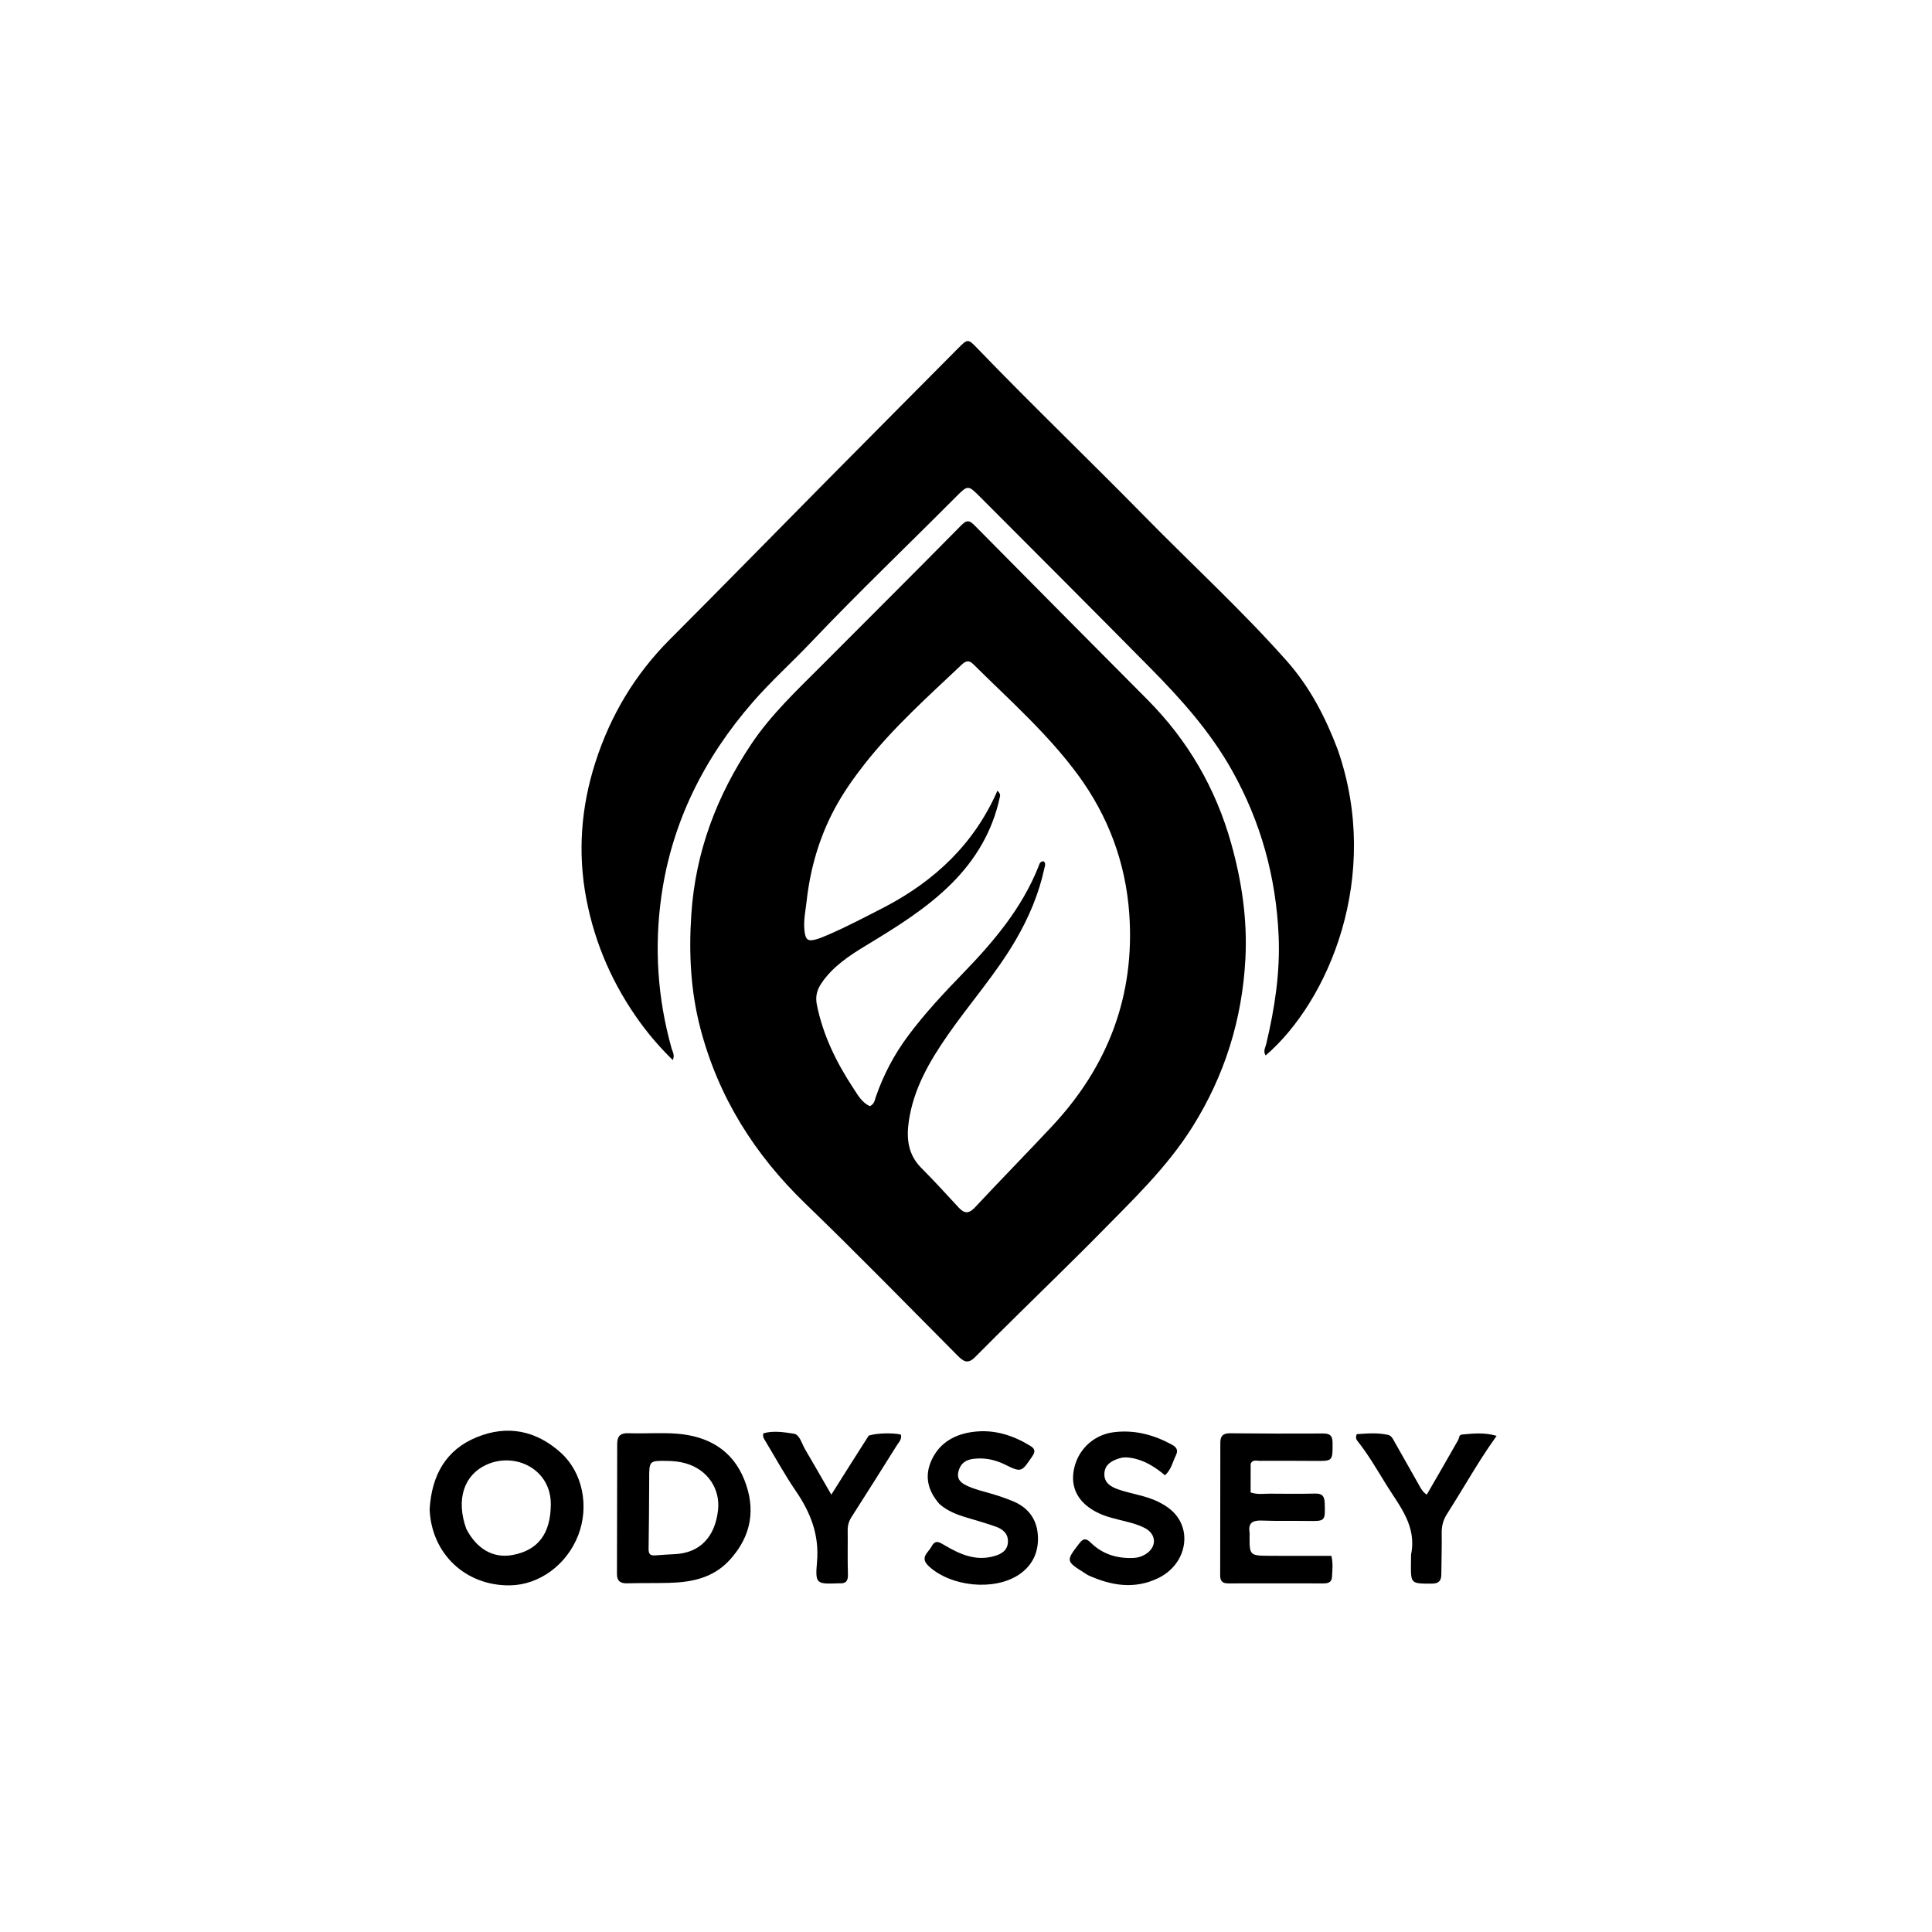
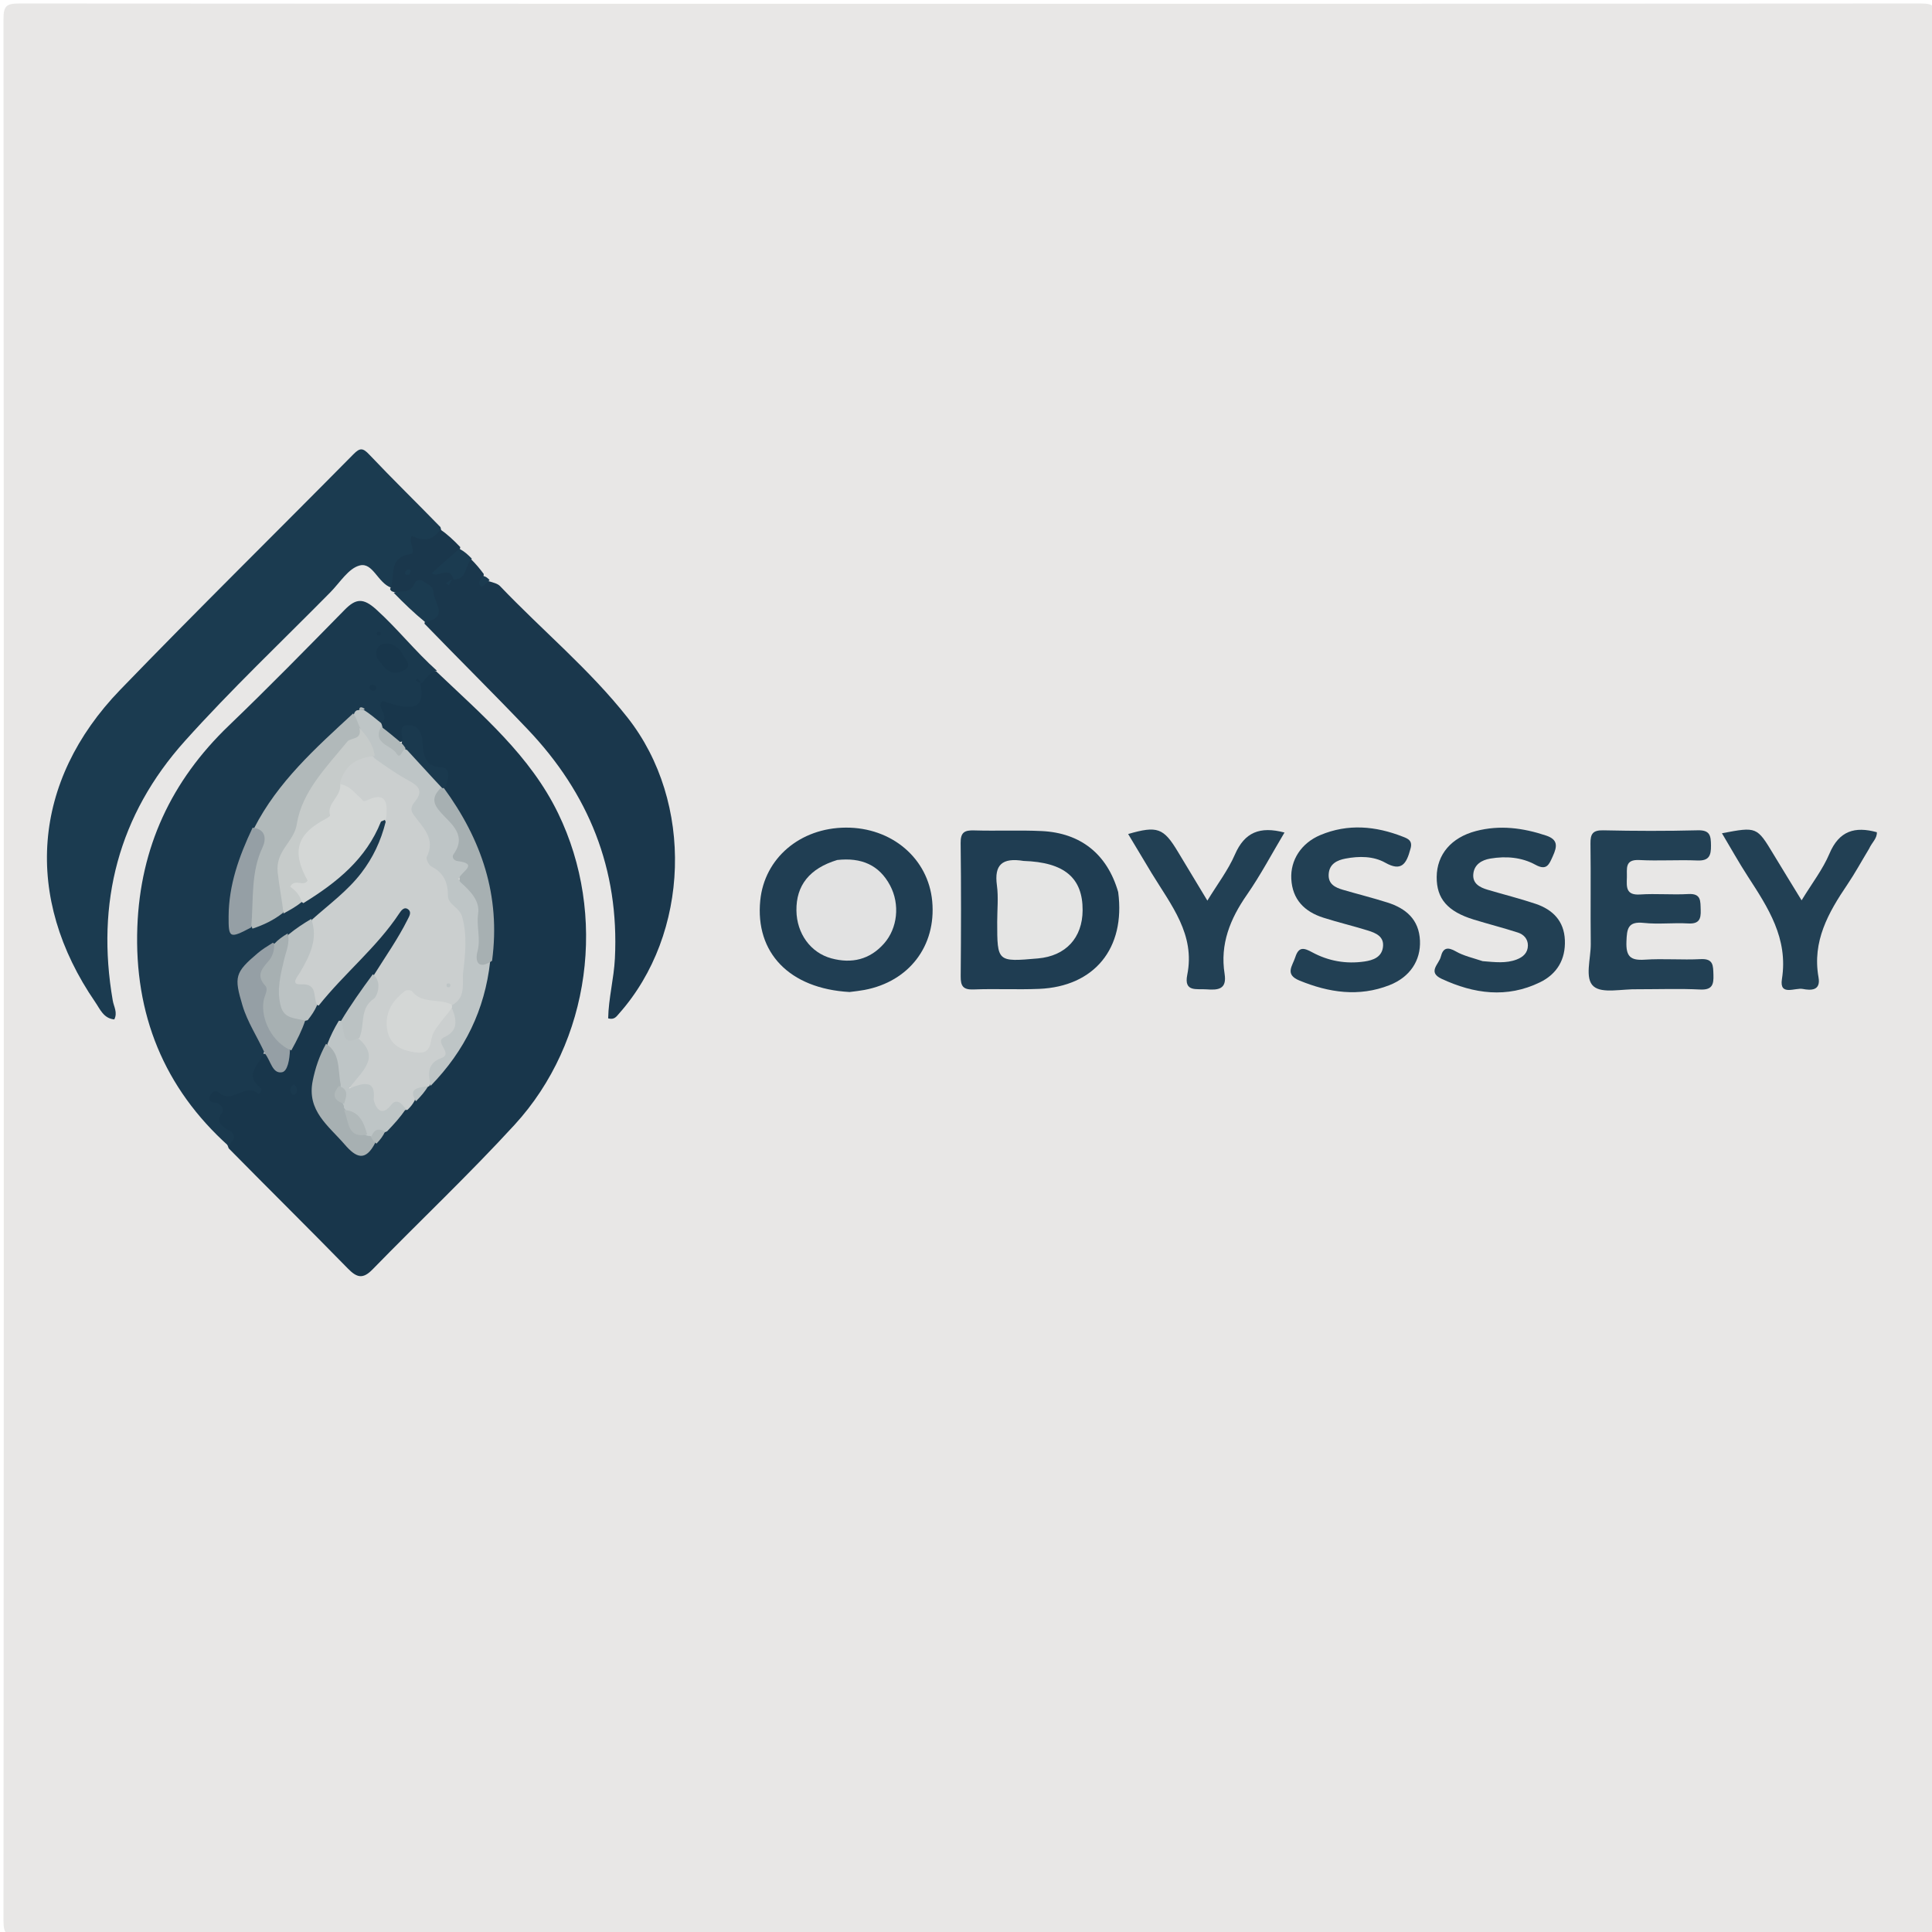
- <svg xmlns="http://www.w3.org/2000/svg" version="1.1" id="Layer_1" x="0px" y="0px" width="100%" viewBox="0 0 1024 1024" enable-background="new 0 0 1024 1024" xml:space="preserve">
-   <path fill="#000000" opacity="1" stroke="none" d=" M560.799,675.798   C545.959,690.425 531.269,704.702 516.857,719.255   C512.96,723.19 510.668,721.643 507.536,718.493   C480.758,691.56 454.235,664.359 426.915,637.984   C399.876,611.88 380.704,581.417 371.193,544.979   C366.012,525.13 365.048,505.051 366.412,484.597   C368.624,451.435 379.909,421.72 398.23,394.343   C408.696,378.703 422.331,365.93 435.498,352.727   C460.202,327.959 484.985,303.269 509.548,278.363   C512.569,275.301 514.033,275.925 516.64,278.564   C547.081,309.368 577.608,340.086 608.139,370.801   C629.596,392.388 644.364,417.783 652.581,447.14   C658.193,467.193 661.19,487.496 660.084,508.288   C658.379,540.332 649.117,570.035 632.015,597.279   C618.237,619.226 599.512,636.821 581.579,655.118   C574.821,662.012 567.899,668.745 560.799,675.798  M469.156,480.615   C495.594,466.699 516.412,447.17 528.659,419.079   C530.339,420.749 530.128,421.574 529.956,422.383   C526.145,440.36 517.226,455.462 504.284,468.366   C490.941,481.671 475.051,491.399 459.092,501.086   C450.114,506.536 441.291,512.293 435.28,521.285   C432.984,524.72 432.087,528.242 432.961,532.585   C436.209,548.717 443.3,563.098 452.23,576.691   C454.649,580.372 456.823,584.404 461.043,586.282   C463.463,585.193 463.628,583.032 464.266,581.195   C468.283,569.622 473.917,558.942 481.243,549.089   C490.116,537.154 500.243,526.353 510.557,515.699   C526.742,498.979 541.638,481.348 550.385,459.362   C550.892,458.088 551.193,456.359 553.209,456.529   C554.491,457.751 553.786,459.043 553.516,460.3   C550.618,473.781 545.303,486.269 538.382,498.167   C527.874,516.227 513.945,531.818 502.108,548.915   C492.557,562.71 484.253,577.07 481.723,594.016   C480.344,603.253 481.166,611.874 488.305,619.03   C495.125,625.865 501.626,633.021 508.19,640.107   C511.249,643.409 513.636,643.285 516.815,639.879   C530.335,625.39 544.228,611.248 557.757,596.765   C587.346,565.089 601.614,527.587 598.532,484.238   C596.616,457.301 587.452,432.615 571.349,410.707   C555.273,388.836 534.961,370.974 515.826,351.996   C513.674,349.861 511.956,350.177 509.873,352.147   C491.979,369.068 473.56,385.473 458.269,404.936   C452.298,412.537 446.738,420.448 442.201,428.979   C434.138,444.138 429.464,460.427 427.546,477.432   C426.953,482.688 425.779,487.976 426.394,493.335   C426.961,498.273 428.221,499.14 432.855,497.793   C434.604,497.285 436.301,496.572 437.981,495.859   C448.419,491.43 458.422,486.11 469.156,480.615  z" />
-   <path fill="#000000" opacity="1" stroke="none" d=" M708.981,397.202   C732.557,464.621 704.036,530.865 670.833,559.405   C669.34,557.218 670.694,555.174 671.147,553.264   C675.625,534.4 678.563,515.36 677.695,495.902   C676.309,464.793 668.281,435.607 652.989,408.338   C641.525,387.895 626.136,370.696 609.853,354.205   C579.77,323.74 549.497,293.463 519.252,263.16   C513.206,257.103 512.942,257.053 506.982,263.043   C481.254,288.901 454.861,314.096 429.733,340.555   C419.643,351.179 408.687,361.023 399.076,372.051   C373.241,401.696 356.089,435.777 350.555,474.937   C346.721,502.068 348.492,529.087 355.939,555.609   C356.445,557.41 357.776,559.214 356.583,561.855   C350.25,555.647 344.631,549.23 339.558,542.294   C325.069,522.481 315.358,500.48 310.774,476.461   C306.109,452.019 307.928,427.82 315.577,404.023   C323.579,379.129 336.539,357.426 355.053,338.883   C383.177,310.713 411.003,282.245 439.001,253.948   C461.846,230.859 484.759,207.837 507.64,184.783   C512.973,179.409 512.982,179.392 518.251,184.864   C547.253,214.979 577.457,243.901 606.731,273.737   C631.806,299.294 658.258,323.506 682.027,350.338   C694.119,363.989 702.426,379.879 708.981,397.202  z" />
-   <path fill="#000000" opacity="1" stroke="none" d=" M386.793,826.783   C377.976,836.399 366.693,838.612 354.769,838.947   C347.279,839.157 339.778,838.991 332.287,839.192   C328.694,839.289 326.996,837.811 327.003,834.266   C327.052,811.282 327.116,788.297 327.129,765.312   C327.132,761.142 328.84,759.47 333.201,759.63   C341.686,759.941 350.229,759.235 358.678,759.877   C375.161,761.131 388.19,768.415 394.524,784.35   C400.619,799.685 398.392,814.039 386.793,826.783  M344.087,784.549   C344,796.697 343.984,808.846 343.77,820.992   C343.721,823.731 344.751,824.588 347.276,824.388   C350.757,824.113 354.244,823.893 357.731,823.722   C370.795,823.084 378.907,814.853 380.562,800.517   C381.886,789.05 374.918,778.854 363.426,775.602   C360.22,774.695 356.914,774.353 353.558,774.308   C344.037,774.18 344.037,774.133 344.087,784.549  z" />
-   <path fill="#000000" opacity="1" stroke="none" d=" M227.718,799.963   C228.783,782.12 236.154,768.501 252.668,761.752   C268.89,755.123 284.081,758.14 297.206,769.932   C308.751,780.304 312.44,798.234 306.464,813.714   C300.446,829.303 285.867,840.03 270.373,840.269   C246.876,840.632 228.66,823.617 227.718,799.963  M247.128,810.28   C252.65,821.021 261.442,826.033 271.553,824.204   C285.295,821.717 291.841,812.771 291.944,797.377   C292.068,778.731 273.167,769.439 257.904,776.301   C245.825,781.732 241.597,794.872 247.128,810.28  z" />
-   <path fill="#000000" opacity="1" stroke="none" d=" M662.879,775.784   C662.849,781.084 662.849,786.038 662.849,791.013   C666.499,792.29 669.839,791.647 673.109,791.677   C681.102,791.749 689.1,791.808 697.089,791.622   C700.784,791.536 702.01,793.023 702.12,796.602   C702.421,806.333 702.541,806.277 692.819,806.136   C684.828,806.019 676.826,806.244 668.844,805.931   C664.028,805.743 661.43,807.065 662.307,812.341   C662.387,812.827 662.306,813.339 662.304,813.838   C662.246,824.473 662.246,824.533 673.219,824.612   C683.994,824.689 694.77,824.628 705.656,824.628   C706.625,828.608 706.17,832.25 705.983,835.865   C705.836,838.702 703.871,839.242 701.429,839.237   C684.609,839.201 667.79,839.191 650.97,839.236   C648.055,839.244 646.712,838.081 646.72,835.089   C646.784,811.608 646.805,788.127 646.801,764.646   C646.801,761.142 648.186,759.629 651.907,759.669   C668.393,759.846 684.882,759.873 701.368,759.786   C705.039,759.767 706.285,761.082 706.293,764.757   C706.316,774.441 706.461,774.395 696.88,774.317   C687.054,774.236 677.228,774.225 667.402,774.268   C665.863,774.275 663.996,773.502 662.879,775.784  z" />
-   <path fill="#000000" opacity="1" stroke="none" d=" M627.554,812.71   C628.807,822.414 623.417,831.827 613.874,836.44   C601.328,842.505 588.981,840.448 576.84,834.951   C576.088,834.61 575.422,834.081 574.716,833.639   C564.862,827.457 564.945,827.265 571.99,818.104   C574.3,815.099 575.725,815.317 578.206,817.734   C584.536,823.899 592.332,826.183 601.067,825.727   C603.323,825.609 605.314,824.908 607.168,823.767   C613.219,820.042 613.088,813.16 606.786,809.894   C602.33,807.585 597.385,806.603 592.548,805.362   C589.817,804.662 587.053,803.975 584.446,802.928   C572.919,798.297 567.523,790.27 568.968,780.174   C570.572,768.975 579.191,760.438 590.49,759.073   C601.466,757.748 611.589,760.482 621.192,765.726   C623.736,767.115 624.535,768.755 623.245,771.362   C621.502,774.882 620.803,778.982 617.445,781.928   C612.118,777.436 606.415,773.838 599.464,772.705   C597.455,772.378 595.508,772.272 593.541,772.867   C589.334,774.138 585.572,776.087 585.344,781.056   C585.122,785.91 588.795,788.048 592.679,789.405   C599.732,791.871 607.311,792.676 614.085,796.064   C620.945,799.495 626.199,804.261 627.554,812.71  z" />
-   <path fill="#000000" opacity="1" stroke="none" d=" M497.885,797.112   C491.58,789.905 489.886,782.106 493.847,773.686   C498.215,764.4 506.323,760.08 516.101,758.884   C526.953,757.557 536.83,760.679 546.062,766.324   C548.746,767.965 548.795,769.435 547.111,771.914   C541.349,780.395 541.382,780.532 532.441,776.155   C527.194,773.585 521.818,772.534 515.993,773.21   C511.627,773.717 508.941,775.829 507.95,780.111   C506.887,784.711 510.277,786.506 513.399,787.873   C517.182,789.529 521.279,790.483 525.267,791.651   C529.262,792.82 533.187,794.124 537.04,795.741   C544.886,799.035 549.352,805.018 550.047,813.199   C550.798,822.037 547.565,829.646 539.91,834.684   C526.704,843.377 503.936,840.916 492.301,830.145   C487.249,825.468 491.999,822.992 493.751,819.663   C495.776,815.817 498.046,817.468 500.644,819.002   C508.811,823.826 517.246,827.617 527.119,824.724   C530.909,823.614 533.973,821.717 534.22,817.399   C534.482,812.824 531.451,810.416 527.6,809.08   C522.578,807.338 517.466,805.847 512.366,804.339   C507.22,802.818 502.26,800.958 497.885,797.112  z" />
-   <path fill="#000000" opacity="1" stroke="none" d=" M460.445,760.897   C464.71,759.519 473.307,759.371 477.472,760.349   C478.161,762.785 476.399,764.38 475.304,766.126   C467.356,778.806 459.381,791.469 451.316,804.074   C449.904,806.28 449.258,808.492 449.291,811.093   C449.389,818.912 449.158,826.739 449.424,834.55   C449.547,838.166 448.123,839.4 444.813,839.182   C444.647,839.171 444.48,839.183 444.314,839.189   C432.835,839.633 431.98,839.556 433.024,828.037   C434.321,813.721 429.726,801.859 421.896,790.415   C415.99,781.783 410.956,772.553 405.541,763.586   C404.947,762.603 404.163,761.676 404.564,759.711   C409.8,758.153 415.507,759.074 420.79,759.899   C423.834,760.375 424.944,765.134 426.691,768.107   C431.215,775.802 435.634,783.56 440.617,792.198   C447.489,781.284 453.818,771.231 460.445,760.897  z" />
-   <path fill="#000000" opacity="1" stroke="none" d=" M747.897,823.992   C750.976,808.924 742.034,798.556 735.155,787.548   C730.134,779.513 725.46,771.232 719.521,763.794   C718.883,762.995 718.384,762.146 719.08,760.139   C724.376,759.764 730.044,759.256 735.707,760.519   C737.601,760.941 738.394,762.881 739.296,764.479   C743.548,772.008 747.778,779.551 752.071,787.056   C753.048,788.763 753.877,790.625 756.214,792.197   C761.786,782.539 767.349,772.975 772.8,763.347   C773.422,762.249 773.201,760.491 774.897,760.334   C780.79,759.788 786.71,759.101 793.245,761.04   C787.293,769.304 782.282,777.442 777.334,785.621   C773.89,791.314 770.399,796.979 766.847,802.605   C764.924,805.651 764.067,808.833 764.13,812.49   C764.257,819.81 763.963,827.136 763.933,834.459   C763.919,838.002 762.453,839.367 758.765,839.362   C747.737,839.346 747.736,839.484 747.836,828.484   C747.848,827.152 747.872,825.821 747.897,823.992  z" />
+ <svg xmlns="http://www.w3.org/2000/svg" version="1.1" id="Layer_1" x="0px" y="0px" width="100%" viewBox="0 0 500 500" enable-background="new 0 0 500 500" xml:space="preserve">
+   <path fill="#E8E7E6" opacity="1" stroke="none" d=" M225,501   C151.333,501 78.167,500.969 5,501.096   C1.576,501.102 0.903,500.424 0.905,497   C1.014,333 1.014,169 0.905,5   C0.903,1.577 1.576,0.903 5,0.905   C169,1.014 333,1.014 497,0.905   C500.423,0.903 501.097,1.575 501.095,5   C500.986,169 500.986,333 501.095,497   C501.097,500.422 500.425,501.1 497,501.096   C406.5,500.975 316,501 225,501  z" />
+   <path fill="#18364B" opacity="1" stroke="none" d=" M112.89,173.744   C124.811,185.089 137.205,195.569 144.443,210.478   C157.177,236.708 152.916,269.563 133.175,291.095   C121.367,303.974 108.624,315.992 96.424,328.516   C93.906,331.101 92.352,330.674 90.007,328.274   C79.885,317.916 69.577,307.739 59.191,297.194   C57.852,293.177 55.436,290.054 54.083,286.384   C52.82,282.959 53.63,281.21 57.336,281.638   C59.919,281.937 62.214,281.003 64.877,281.049   C63.422,277.652 64.685,275.188 67.353,272.893   C68.906,272.342 69.825,272.999 70.662,273.771   C72.788,275.732 73.292,273.999 73.984,272.076   C75.264,269.262 76.537,266.82 77.952,264.058   C79.052,262.407 80.161,261.195 81.236,259.51   C87.609,251.446 95.176,244.924 101.204,237.026   C102.289,235.605 103.65,233.679 105.631,234.782   C107.906,236.05 106.856,238.303 106,240.072   C103.976,244.252 101.054,247.882 98.394,252.094   C95.366,256.31 92.029,259.847 89.288,264.262   C88.069,266.327 87.275,268.232 86.007,270.274   C84.129,273.276 83.049,276.216 82.629,279.374   C81.827,285.405 87.167,294.523 92.731,296.739   C93.851,297.185 94.619,296.509 95.688,295.745   C96.907,294.577 97.931,293.698 99.059,292.445   C100.872,290.663 102.509,289.174 103.933,287.042   C104.65,286.05 105.271,285.414 106.083,284.501   C107.445,283.199 108.579,282.142 109.793,280.684   C110.171,280.254 110.331,280.089 110.75,279.689   C119.246,270.965 123.593,260.586 125.786,248.766   C127.918,234.768 124.348,222.39 117.441,210.77   C116.426,209.062 115.075,207.551 114.387,205.244   C114.469,202.526 114.392,200.704 111.576,199.384   C109.013,198.183 108.58,194.871 107.824,192.201   C107.218,190.061 106.487,188.986 104.575,191.732   C101.557,192.925 100.45,190.677 98.764,188.851   C98.478,188.316 98.386,188.093 98.206,187.522   C98.006,186.361 97.895,185.549 97.754,184.737   C97.031,180.57 97.593,179.982 101.749,180.802   C104.466,181.337 107.117,182.073 108.062,177.911   C108.177,177.327 108.233,177.093 108.414,176.514   C109.407,174.576 110.397,173.172 112.89,173.744  z" />
+   <path fill="#1A394E" opacity="1" stroke="none" d=" M108.803,176.804   C110.1,183.129 107.411,184.32 98.952,181.399   C97.238,183.268 100.758,184.89 98.976,186.912   C96.869,187.624 95.717,186.468 94.329,185.128   C93.919,184.531 94.023,183.945 93.765,183.81   C93.187,183.506 93.874,183.611 93.517,184.54   C93.172,185.232 92.878,185.566 92.261,186.061   C82.481,194.52 73.242,203.011 67.055,214.65   C63.288,221.199 61.372,227.985 60.709,235.102   C60.523,237.095 59.615,240.315 64.173,239.195   C67.147,238.293 69.648,237.192 72.206,235.403   C74.134,234.35 75.759,233.466 77.565,232.195   C85.582,228.131 91.745,222.642 95.797,214.904   C96.599,213.371 97.144,211.381 99.86,211.678   C101.3,218.463 97.278,223.126 93.685,227.725   C90.53,231.763 86.585,235.155 82.083,238.37   C79.794,239.769 77.889,241.098 75.685,242.603   C74.201,243.463 72.952,244.034 71.488,244.929   C68.843,246.191 67.422,248.335 65.592,250.013   C63.109,252.291 62.789,254.963 63.502,258.208   C64.55,262.978 68.009,266.785 68.436,272.022   C67.443,275.373 62.808,278.067 67.549,281.622   C68.022,281.977 67.109,283.299 66.89,283.103   C63.55,280.125 60.033,285.773 56.725,282.822   C55.709,281.916 54.78,282.626 54.351,283.605   C53.812,284.836 54.391,285.277 55.738,285.374   C57.113,285.473 58.025,287.109 57.499,287.867   C55.494,290.752 57.877,291.609 59.485,292.689   C61.6,294.11 60.147,295.156 59.195,296.613   C42.392,281.536 34.717,262.466 35.543,239.915   C36.298,219.32 44.332,202.077 59.203,187.805   C69.401,178.017 79.292,167.906 89.198,157.819   C92.101,154.863 94.011,154.695 97.37,157.729   C102.836,162.664 107.378,168.468 113.077,173.591   C111.368,173.936 110.411,175.205 109.266,176.791   C108.804,176.803 108.609,176.607 108.412,176.411   C108.216,176.215 108.28,176.281 108.803,176.804  z" />
+   <path fill="#1B3B50" opacity="1" stroke="none" d=" M101.204,152.081   C97.748,150.827 96.489,145.491 93.117,146.335   C90.186,147.069 87.963,150.783 85.515,153.266   C72.9,166.055 59.82,178.429 47.836,191.785   C30.683,210.902 24.797,233.622 29.186,258.964   C29.457,260.53 30.488,262.048 29.578,263.825   C26.803,263.572 25.892,261.159 24.655,259.359   C6.036,232.266 8.225,202.214 31.105,178.525   C50.967,157.963 71.367,137.921 91.452,117.572   C93.189,115.812 93.921,115.898 95.617,117.692   C101.555,123.969 107.757,129.996 113.992,136.419   C114.821,139.164 113.025,140.064 111.339,140.533   C109.497,141.045 108.544,142.809 107.375,143.384   C103.565,145.256 103.981,149.499 101.204,152.081  z" />
+   <path fill="#1A374C" opacity="1" stroke="none" d=" M100.955,152.466   C102.454,149.262 100.286,144.339 106.051,143.431   C108.025,143.12 105.604,140.543 106.56,138.646   C109.166,140.003 111.83,140.219 113.962,137.046   C115.746,138.237 117.367,139.757 119.117,141.585   C118.827,143.707 117.722,145.192 116.316,146.192   C113.433,148.241 117.868,146.891 117.2,148.09   C117.373,148.305 117.697,148.657 117.936,148.568   C119.306,147.174 119.711,145.227 121.927,144.739   C123.192,146.003 124.136,147.125 125.196,148.553   C125.056,149.722 125.078,150.431 126.538,150.431   C127.718,150.789 128.795,151.035 129.431,151.702   C140.328,163.125 152.595,173.263 162.394,185.692   C179.692,207.633 178.544,241.684 160.19,262.334   C159.542,263.063 158.998,263.999 157.394,263.552   C157.484,258.377 158.876,253.274 159.136,248.042   C160.286,224.933 152.349,205.349 136.591,188.778   C127.876,179.615 118.867,170.731 109.854,161.408   C110.034,159.78 111.791,159.068 111.52,157.665   C111.245,156.239 110.731,154.718 110.071,153.496   C108.968,151.454 107.502,153.448 106.242,153.83   C104.841,154.254 103.621,153.93 102.073,153.231   C101.429,153.104 101.177,152.968 100.955,152.466  z" />
+   <path fill="#1F3D52" opacity="1" stroke="none" d=" M289.383,230.853   C291.328,245.466 283.186,255.32 268.922,255.92   C263.271,256.157 257.598,255.846 251.946,256.071   C249.207,256.18 248.605,255.151 248.627,252.646   C248.729,241.16 248.754,229.672 248.613,218.187   C248.579,215.438 249.583,214.833 252.093,214.909   C257.915,215.086 263.754,214.801 269.568,215.076   C279.685,215.555 286.545,221.043 289.383,230.853  z" />
+   <path fill="#203E53" opacity="1" stroke="none" d=" M219.858,256.733   C204.28,255.845 195.403,246.551 196.757,233.016   C197.848,222.101 207.056,214.259 218.867,214.187   C230.806,214.114 240.249,222.162 241.26,233.271   C242.309,244.799 235.269,254.015 223.739,256.19   C222.597,256.405 221.439,256.541 219.858,256.733  z" />
+   <path fill="#224054" opacity="1" stroke="none" d=" M424.017,256.016   C419.716,255.901 414.711,257.205 412.436,255.281   C410.024,253.241 411.731,248.07 411.688,244.272   C411.59,235.622 411.73,226.97 411.614,218.32   C411.58,215.811 412.21,214.826 414.941,214.886   C423.089,215.064 431.247,215.09 439.393,214.881   C442.592,214.799 442.776,216.323 442.803,218.812   C442.832,221.441 442.3,222.82 439.252,222.693   C434.269,222.486 429.261,222.844 424.285,222.578   C420.399,222.371 421.109,224.84 421.035,227.107   C420.954,229.556 420.759,231.736 424.444,231.491   C428.585,231.216 432.769,231.617 436.914,231.377   C440.32,231.179 440.05,233.198 440.139,235.478   C440.236,237.922 439.684,239.149 436.883,238.988   C433.07,238.768 429.199,239.256 425.417,238.848   C421.274,238.401 421.043,240.356 420.921,243.703   C420.783,247.497 421.93,248.619 425.66,248.364   C430.462,248.036 435.313,248.473 440.124,248.221   C443.479,248.045 443.348,249.936 443.435,252.269   C443.531,254.845 443.092,256.239 439.982,256.085   C434.837,255.831 429.671,256.016 424.017,256.016  z" />
+   <path fill="#224054" opacity="1" stroke="none" d=" M365.006,219.749   C363.973,223.627 362.665,225.613 358.5,223.264   C355.445,221.54 351.723,221.536 348.23,222.198   C346.062,222.609 344.012,223.555 343.86,226.263   C343.717,228.811 345.538,229.688 347.54,230.275   C351.366,231.397 355.242,232.36 359.041,233.563   C363.854,235.086 367.248,237.954 367.487,243.437   C367.71,248.578 364.906,252.882 359.568,254.967   C351.665,258.055 343.926,256.899 336.267,253.751   C332.427,252.172 334.488,249.992 335.217,247.724   C336.115,244.932 337.443,245.279 339.596,246.449   C343.79,248.726 348.385,249.533 353.133,248.834   C355.312,248.512 357.541,247.755 357.902,245.163   C358.291,242.372 356.08,241.459 353.976,240.808   C350.168,239.63 346.28,238.707 342.484,237.497   C337.616,235.946 334.462,232.809 334.186,227.449   C333.936,222.587 336.762,218.189 341.707,216.112   C348.853,213.111 356.022,213.772 363.088,216.547   C364.3,217.023 365.708,217.519 365.006,219.749  z" />
+   <path fill="#224054" opacity="1" stroke="none" d=" M383.709,248.747   C386.934,249.01 389.753,249.372 392.5,248.324   C394.201,247.676 395.398,246.586 395.419,244.698   C395.438,243.01 394.335,241.832 392.857,241.354   C389.071,240.131 385.208,239.152 381.404,237.983   C374.627,235.9 371.774,232.578 371.814,226.964   C371.856,221.143 375.578,216.749 381.979,215.071   C388.142,213.456 394.147,214.254 400.111,216.236   C403.281,217.289 403,219.08 401.88,221.555   C400.918,223.683 400.333,225.419 397.371,223.8   C393.775,221.835 389.74,221.524 385.718,222.193   C383.469,222.567 381.5,223.73 381.287,226.245   C381.08,228.683 382.97,229.662 384.978,230.259   C389.111,231.488 393.304,232.529 397.388,233.901   C401.831,235.393 404.784,238.323 404.988,243.309   C405.193,248.313 402.948,252.076 398.541,254.221   C389.964,258.392 381.45,257.203 373.097,253.32   C369.361,251.583 372.408,249.512 372.877,247.613   C373.46,245.251 374.649,245.003 376.801,246.239   C378.779,247.376 381.118,247.884 383.709,248.747  z" />
+   <path fill="#224054" opacity="1" stroke="none" d=" M483.715,219.656   C481.711,222.968 480.039,226.05 478.082,228.938   C473.161,236.201 468.969,243.621 470.631,252.935   C471.252,256.416 468.663,256.35 466.542,255.936   C464.58,255.554 460.453,257.876 461.161,253.394   C462.828,242.837 457.571,234.891 452.313,226.778   C449.99,223.194 447.91,219.451 445.639,215.645   C454.67,213.931 454.667,213.94 459.021,221.159   C461.315,224.965 463.651,228.746 466.253,233.006   C468.936,228.598 471.74,224.996 473.455,220.934   C475.962,214.996 480.048,213.811 485.727,215.377   C485.813,217.007 484.467,217.997 483.715,219.656  z" />
+   <path fill="#224054" opacity="1" stroke="none" d=" M298.053,225.99   C295.922,222.41 293.959,219.153 291.965,215.843   C299.511,213.657 301.123,214.251 304.822,220.401   C307.296,224.516 309.78,228.625 312.466,233.081   C315.041,228.853 317.826,225.223 319.594,221.152   C322.091,215.402 326.031,213.771 332.427,215.457   C329.151,220.938 326.234,226.486 322.683,231.593   C318.348,237.826 315.712,244.354 316.924,252.023   C317.568,256.093 315.212,256.265 312.227,256.042   C309.699,255.854 306.348,256.815 307.256,252.311   C309.368,241.836 303.134,234.317 298.053,225.99  z" />
+   <path fill="#1B3B50" opacity="1" stroke="none" d=" M101.892,153.407   C103.704,152.722 106.127,153.813 107.266,151.032   C107.704,149.963 108.946,149.884 109.776,150.58   C110.668,151.329 112.056,151.474 112.164,153.279   C112.333,156.087 116.328,159.552 110.08,161.04   C107.152,158.637 104.587,156.179 101.892,153.407  z" />
+   <path fill="#1B3B50" opacity="1" stroke="none" d=" M117.368,149.988   C116.298,146.138 113.437,149.742 111.693,148.374   C114.027,146.278 116.305,144.232 118.915,142.04   C120.162,142.701 121.077,143.509 122.12,144.599   C120.219,146.114 121.117,149.939 117.368,149.988  z" />
+   <path fill="#1B3B50" opacity="1" stroke="none" d=" M126.706,150.108   C126.061,150.855 124.889,151.966 124.563,151.758   C123.519,151.089 124.168,150.07 125.034,149.052   C125.731,149.195 126.149,149.532 126.706,150.108  z" />
+   <path fill="#CBCFCF" opacity="1" stroke="none" d=" M80.698,238.035   C85.269,233.969 89.968,230.544 93.531,225.886   C96.488,222.019 98.548,217.738 99.813,212.687   C98.716,210.207 97.985,208.136 94.519,208.298   C91.474,208.439 89.767,205.068 87.373,202.827   C87.914,197.491 89.926,195.715 96.163,194.991   C100.457,196.55 103.629,199.307 107.206,201.379   C108.859,202.336 110.219,203.956 109.465,205.906   C108.269,208.996 109.664,211.406 110.929,213.883   C111.991,215.965 113.198,217.935 112.594,220.436   C112.399,221.241 112.321,222.438 112.97,222.785   C117.486,225.202 117.289,230.32 119.345,234.073   C123.962,242.5 122.23,251.35 119.235,259.977   C119.09,260.393 118.453,260.545 117.613,260.636   C113.81,260.547 110.435,260.458 107.127,258.975   C104.133,257.634 102.967,260.256 102.246,262.421   C101.224,265.489 101.583,268.43 104.977,269.914   C107.319,270.938 109.414,270.834 110.562,267.865   C111.695,264.938 113.229,262.2 116.571,260.684   C119.195,261.707 119.85,264.028 118.739,265.557   C116.266,268.961 116.952,273.789 113.324,276.595   C112.178,277.481 112.034,279.19 111.277,280.836   C111.138,281.157 111.016,281.025 111.087,281.079   C109.524,281.847 107.818,282.476 107.325,284.804   C106.818,285.783 106.278,286.43 105.456,287.229   C103.658,287.276 102.196,287.46 100.8,288.111   C99.471,288.73 98.223,288.667 97.158,287.537   C95.248,285.511 94.854,282.126 91.065,281.689   C89.843,281.548 90.484,279.15 91.352,278.244   C94.002,275.479 93.25,272.508 92.198,269.11   C91.755,264.872 92.713,261.37 94.895,258.069   C95.947,256.479 96.754,254.617 96.816,252.261   C99.845,247.424 102.99,242.963 105.443,238.065   C105.9,237.153 106.591,236.117 105.673,235.375   C104.613,234.518 103.809,235.661 103.314,236.409   C97.5,245.197 89.196,251.809 82.475,260.251   C79.865,259.244 78.974,256.465 76.382,255.336   C74.734,254.619 75.292,252.648 76.117,251.38   C78.71,247.395 79.478,242.832 80.698,238.035  z" />
+   <path fill="#BEC5C6" opacity="1" stroke="none" d=" M116.775,260.246   C120.768,258.291 119.545,254.31 119.856,251.719   C120.415,247.063 120.947,242.191 119.624,237.318   C118.932,234.771 115.93,234.151 115.927,231.829   C115.922,228.363 114.842,225.905 111.688,224.276   C110.99,223.915 110.177,222.308 110.438,221.789   C112.842,217.008 109.356,214.064 107.064,210.9   C105.912,209.31 106.715,208.286 107.433,207.393   C109.606,204.688 108.306,203.399 105.837,202.056   C102.85,200.431 100.033,198.494 97.063,196.352   C94.613,194.008 93.503,191.225 92.125,188.194   C91.419,187.051 91.098,186.169 91.604,184.828   C91.79,184.244 91.943,184.055 92.324,183.845   C92.846,183.73 93.196,183.683 94.076,183.678   C95.793,184.764 96.981,185.807 98.439,186.975   C98.709,187.099 98.808,187.558 98.874,187.784   C99.642,191.073 101.362,193.057 104.996,193.373   C110.137,194.944 111.239,199.961 114.394,203.424   C113.743,206.194 114.352,208.185 116.021,210.095   C118.532,212.97 120.655,216.138 119.675,220.273   C119.347,221.659 120.344,221.931 121.044,222.534   C123.06,224.269 122.087,225.637 120.205,227.11   C119.658,227.392 119.337,227.407 119.153,227.57   C118.893,227.802 119.27,227.613 119.614,227.791   C124.225,230.099 124.955,233.974 125.262,238.328   C125.505,241.774 123.8,245.53 126.853,248.834   C125.47,261.301 120.32,271.915 111.445,281.018   C110.91,278.217 110.339,275.251 114.161,273.854   C117.516,272.629 112.194,269.705 114.948,268.438   C118.272,266.909 118.375,264.559 117.137,261.326   C116.841,260.827 116.696,260.659 116.775,260.246  z" />
+   <path fill="#A7B0B2" opacity="1" stroke="none" d=" M118.808,227.239   C119.523,225.524 123.924,223.547 118.45,222.853   C117.481,222.73 116.814,221.865 117.372,221.088   C120.928,216.14 116.752,213.238 114.193,210.405   C112.095,208.085 111.636,206.451 113.947,204.05   C114.224,203.927 114.632,203.701 114.807,203.854   C124.603,217.23 129.613,231.762 127.347,248.653   C123.552,251.202 122.944,248.539 123.566,246.255   C124.475,242.923 123.253,239.748 123.741,236.439   C124.22,233.196 121.823,230.658 119.158,228.295   C118.862,227.82 118.736,227.652 118.808,227.239  z" />
+   <path fill="#BEC5C6" opacity="1" stroke="none" d=" M92.771,268.776   C98.538,273.746 93.745,277.106 90.311,281.709   C94.53,280.003 97.209,279.639 96.709,284.429   C96.666,284.85 98.008,290.084 101.239,285.943   C102.548,284.264 103.874,285.37 105.014,287.053   C103.603,289.118 102.032,290.854 100.195,292.776   C98.698,293.351 97.541,293.92 96.021,294.451   C95.47,294.442 95.252,294.395 94.756,294.157   C92.821,291.925 91.795,289.347 89.114,287.74   C88.724,287.345 88.589,287.168 88.32,286.686   C87.693,284.74 88.549,282.898 87.329,281.03   C86.294,277.36 85.383,274.006 84.706,270.237   C85.542,268.05 86.469,266.2 87.686,264.169   C90.904,264.104 90.225,267.824 92.771,268.776  z" />
+   <path fill="#959FA5" opacity="1" stroke="none" d=" M68.551,272.624   C66.57,268.271 64.062,264.566 62.769,260.259   C60.533,252.816 60.764,251.69 66.708,246.666   C67.833,245.716 69.092,244.925 70.623,243.977   C72.202,244.923 72.227,246.382 71.535,247.488   C69.659,250.481 70.256,253.703 69.905,256.918   C69.263,262.795 71.624,267.153 75.038,271.74   C74.955,274.163 74.447,277.24 72.982,277.496   C70.471,277.937 70.114,274.599 68.551,272.624  z" />
+   <path fill="#A7B0B2" opacity="1" stroke="none" d=" M84.37,270.14   C88.17,272.569 87.37,276.771 88.173,280.682   C88.097,282.52 87.882,284.07 88.779,285.756   C89.012,285.991 89.024,286.479 89.028,286.723   C90.976,289.071 91.876,292.028 94.742,293.789   C95.021,293.974 95.511,293.982 95.756,293.984   C96.611,294.29 96.93,294.805 97.11,295.767   C94.554,300.73 92.152,299.613 89.198,296.183   C85.03,291.345 79.356,287.481 80.927,279.718   C81.591,276.432 82.609,273.339 84.37,270.14  z" />
+   <path fill="#BBC2C3" opacity="1" stroke="none" d=" M80.547,237.815   C82.411,242.969 80.173,247.326 77.654,251.646   C77.036,252.706 75.044,254.879 77.879,254.741   C82.32,254.525 80.917,257.882 82.068,260.123   C81.432,261.596 80.655,262.722 79.635,264.019   C74.053,265.608 70.696,263.197 70.777,257.716   C70.857,252.319 71.266,246.929 74.642,241.88   C76.577,240.294 78.4,239.1 80.547,237.815  z" />
+   <path fill="#A7B0B2" opacity="1" stroke="none" d=" M74.437,241.582   C75.114,243.96 74.055,246.1 73.518,248.386   C72.617,252.218 71.501,256.388 72.71,260.553   C73.606,263.637 76.281,263.458 78.977,264.132   C78.141,266.667 76.89,269.143 75.388,271.847   C70.614,269.935 67.371,263.859 68.227,258.921   C68.45,257.632 69.547,256.083 68.658,255.116   C66.25,252.497 67.71,250.78 69.45,248.783   C70.418,247.673 71.018,246.236 70.962,244.275   C72.011,243.155 73.066,242.416 74.437,241.582  z" />
+   <path fill="#BBC2C3" opacity="1" stroke="none" d=" M93.014,268.599   C87.919,271.096 89.48,266.53 88.239,264.249   C90.728,260.103 93.48,256.218 96.495,252.128   C99.09,254.106 97.544,257.921 96.791,258.427   C93.005,260.973 94.492,265.089 93.014,268.599  z" />
+   <path fill="#1A394E" opacity="1" stroke="none" d=" M115.243,203.753   C114.983,204.007 114.605,203.951 114.415,203.939   C111.368,200.711 108.512,197.495 105.363,194.119   C104.506,193.725 104.025,193.402 103.881,192.488   C104.722,190.705 102.475,187.635 105.788,187.665   C107.778,187.683 109.073,188.966 109.362,191.85   C109.594,194.165 109.269,198.415 114.278,198.595   C116.593,198.679 116.196,201.535 115.243,203.753  z" />
+   <path fill="#B1B9BA" opacity="1" stroke="none" d=" M103.629,192.071   C104.255,192.615 104.573,193.036 104.981,193.707   C104.045,193.958 103.653,196.67 102.665,195.07   C101.233,192.752 96.28,192.537 98.632,188.065   C100.4,189.322 101.861,190.634 103.629,192.071  z" />
+   <path fill="#BEC5C6" opacity="1" stroke="none" d=" M107.643,285.01   C105.551,281.659 108.152,281.497 110.784,281.106   C110.082,282.385 109.005,283.635 107.643,285.01  z" />
+   <path fill="#B1B9BA" opacity="1" stroke="none" d=" M97.442,295.967   C96.796,295.59 96.437,295.101 96.04,294.299   C96.728,292.507 97.729,291.761 99.65,292.844   C99.195,293.927 98.461,294.891 97.442,295.967  z" />
+   <path fill="#1A394E" opacity="1" stroke="none" d=" M76.026,280.62   C77.074,281.464 77.17,282.348 76.407,283.199   C76.282,283.339 75.712,283.328 75.588,283.182   C74.854,282.317 74.94,281.435 76.026,280.62  z" />
+   <path fill="#B1B9BA" opacity="1" stroke="none" d=" M91.391,184.634   C92.026,185.425 92.36,186.373 92.849,187.662   C94.047,189.816 93.923,191.346 92.22,192.809   C84.568,199.382 79.825,207.68 76.845,217.317   C75.778,220.768 73.573,223.829 73.082,227.683   C72.72,230.528 74.92,233.158 73.223,236.253   C70.8,238.143 68.329,239.334 65.352,240.329   C62.413,234.936 63.694,229.334 64.861,223.768   C65.493,220.752 67.145,217.882 65.77,214.311   C71.913,202.326 81.614,193.657 91.391,184.634  z" />
+   <path fill="#D4D7D6" opacity="1" stroke="none" d=" M87.632,202.901   C90.354,203.108 91.611,205.092 93.189,206.408   C93.939,207.034 93.727,207.71 95.169,207.038   C99.905,204.832 100.422,207.756 99.914,211.916   C99.434,212.457 98.67,212.443 98.569,212.695   C94.746,222.268 87.25,228.367 78.509,233.732   C75.992,231.894 71.072,230.743 76.243,226.783   C76.982,226.217 76.497,225.235 76.324,224.434   C75.048,218.526 77.519,214.253 82.047,210.689   C84.582,208.694 85.925,205.726 87.632,202.901  z" />
+   <path fill="#C6CBCA" opacity="1" stroke="none" d=" M87.993,202.585   C88.656,206.109 84.425,207.734 85.421,211.035   C85.47,211.198 84.783,211.662 84.379,211.872   C76.786,215.83 75.406,220.371 79.609,227.896   C78.529,229.616 76.33,227.229 75.107,229.457   C76.217,230.333 77.591,231.384 78.053,233.455   C76.654,234.627 75.161,235.434 73.378,236.408   C72.988,232.962 72.242,229.245 71.869,225.821   C71.244,220.081 76.083,217.972 76.821,213.264   C78.142,204.839 84.535,198.483 89.862,191.947   C90.795,190.801 93.8,191.596 92.999,188.343   C94.659,190.254 96.546,192.378 96.987,195.652   C92.586,196.049 89.344,197.756 87.993,202.585  z" />
+   <path fill="#959FA5" opacity="1" stroke="none" d=" M65.376,214.202   C69.007,214.589 68.841,217.406 67.945,219.299   C64.861,225.813 65.645,232.755 65.021,240.013   C59.388,242.977 59.132,242.838 59.164,237.141   C59.211,229.064 61.827,221.659 65.376,214.202  z" />
+   <path fill="#18364B" opacity="1" stroke="none" d=" M98.61,171.59   C96.402,169.599 97.514,167.228 98.767,166.776   C100.994,165.974 103.166,167.22 104.354,169.584   C104.975,170.818 106.729,172.113 104.774,173.321   C102.535,174.704 100.349,174.271 98.61,171.59  z" />
+   <path fill="#18364B" opacity="1" stroke="none" d=" M97.272,177.526   C97.533,178.548 97.023,178.862 96.359,178.734   C96.05,178.674 95.557,178.096 95.614,177.874   C95.803,177.15 96.44,177.135 97.272,177.526  z" />
+   <path fill="#18364B" opacity="1" stroke="none" d=" M97.65,163.579   C98.38,163.375 98.646,163.63 98.532,164.197   C98.509,164.315 98.341,164.474 98.222,164.491   C97.649,164.576 97.41,164.297 97.65,163.579  z" />
+   <path fill="#18364B" opacity="1" stroke="none" d=" M108.958,176.73   C108.514,176.708 108.028,176.417 107.542,176.125   C107.71,175.928 107.878,175.731 108.045,175.534   C108.336,175.843 108.626,176.152 108.958,176.73  z" />
+   <path fill="#B1B9BA" opacity="1" stroke="none" d=" M94.385,183.445   C94.254,183.748 93.904,183.777 93.024,183.792   C92.874,183.087 93.367,182.71 94.385,183.445  z" />
+   <path fill="#1B3B50" opacity="1" stroke="none" d=" M105.886,148.777   C105.158,148.825 104.653,148.683 104.85,148.103   C105.065,147.47 105.65,147.181 106.249,147.599   C106.395,147.702 106.181,148.32 105.886,148.777  z" />
+   <path fill="#1B3B50" opacity="1" stroke="none" d=" M117,150   C116.709,150.486 116.417,150.972 116.125,151.457   C115.928,151.289 115.732,151.121 115.535,150.953   C115.843,150.663 116.152,150.373 116.73,150.041   C116.999,149.999 117,150 117,150  z" />
+   <path fill="#1B3B50" opacity="1" stroke="none" d=" M126.481,152.467   C126.52,152.446 126.441,152.488 126.481,152.467  z" />
+   <path fill="#1B3B50" opacity="1" stroke="none" d=" M108.533,141.48   C108.554,141.52 108.512,141.441 108.533,141.48  z" />
+   <path fill="#1B3B50" opacity="1" stroke="none" d=" M108.521,144.534   C108.48,144.556 108.562,144.513 108.521,144.534  z" />
+   <path fill="#1B3B50" opacity="1" stroke="none" d=" M106.467,145.52   C106.446,145.48 106.488,145.56 106.467,145.52  z" />
+   <path fill="#E5E5E4" opacity="1" stroke="none" d=" M264.911,222.809   C275.504,223.147 280.23,227.229 280.18,235.592   C280.139,242.731 275.796,247.411 268.632,248.039   C258.075,248.966 258.075,248.966 258.075,238.574   C258.075,235.418 258.421,232.215 257.998,229.116   C257.276,223.82 259.345,221.899 264.911,222.809  z" />
+   <path fill="#E2E2E2" opacity="1" stroke="none" d=" M216.663,222.567   C222.918,221.872 227.548,223.846 230.37,229.186   C232.941,234.051 232.293,240.22 228.783,244.191   C225.111,248.346 220.437,249.451 215.169,248.025   C209.773,246.564 206.195,241.594 206.115,235.652   C206.027,229.165 209.477,224.756 216.663,222.567  z" />
+   <path fill="#D4D7D6" opacity="1" stroke="none" d=" M116.639,259.842   C117,260 116.995,260.497 116.991,260.746   C115.383,263.029 113.518,264.914 112.251,267.14   C111.077,269.204 112.083,272.868 107.87,272.395   C103.556,271.911 100.332,270.214 100.077,265.316   C99.876,261.453 101.917,258.691 104.789,256.463   C105.174,256.164 106.358,256.207 106.612,256.531   C109.155,259.775 113.14,258.417 116.639,259.842  z" />
+   <path fill="#BEC5C6" opacity="1" stroke="none" d=" M115.652,254.578   C116.383,254.374 116.647,254.631 116.534,255.198   C116.511,255.316 116.344,255.474 116.224,255.492   C115.65,255.578 115.412,255.296 115.652,254.578  z" />
+   <path fill="#CBCFCF" opacity="1" stroke="none" d=" M118.858,227.089   C119.006,226.994 119.008,227.491 118.998,227.74   C118.839,227.821 118.672,227.666 118.554,227.479   C118.524,227.432 118.654,227.285 118.858,227.089  z" />
+   <path fill="#B1B9BA" opacity="1" stroke="none" d=" M95.008,293.608   C89.938,294.729 90.326,290.388 89.049,287.275   C92.718,287.445 94.11,290.102 95.008,293.608  z" />
+   <path fill="#B1B9BA" opacity="1" stroke="none" d=" M89.049,285.663   C86.719,284.945 85.605,283.511 87.724,281.058   C90.339,281.977 89.663,283.668 89.049,285.663  z" />
</svg>
